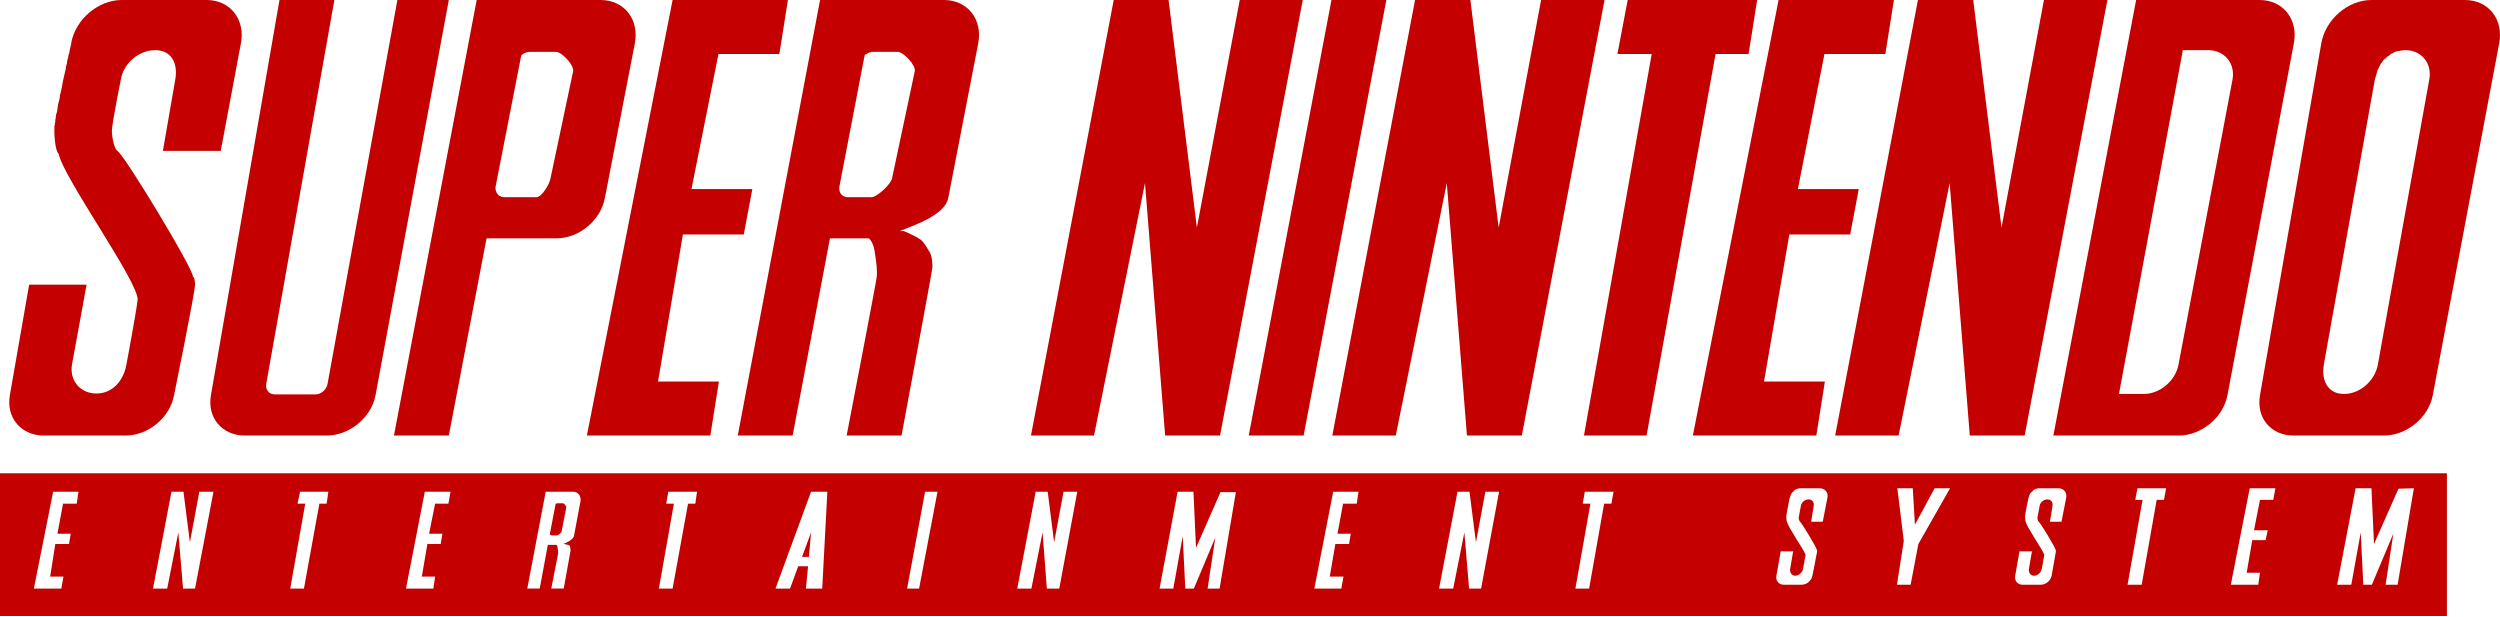
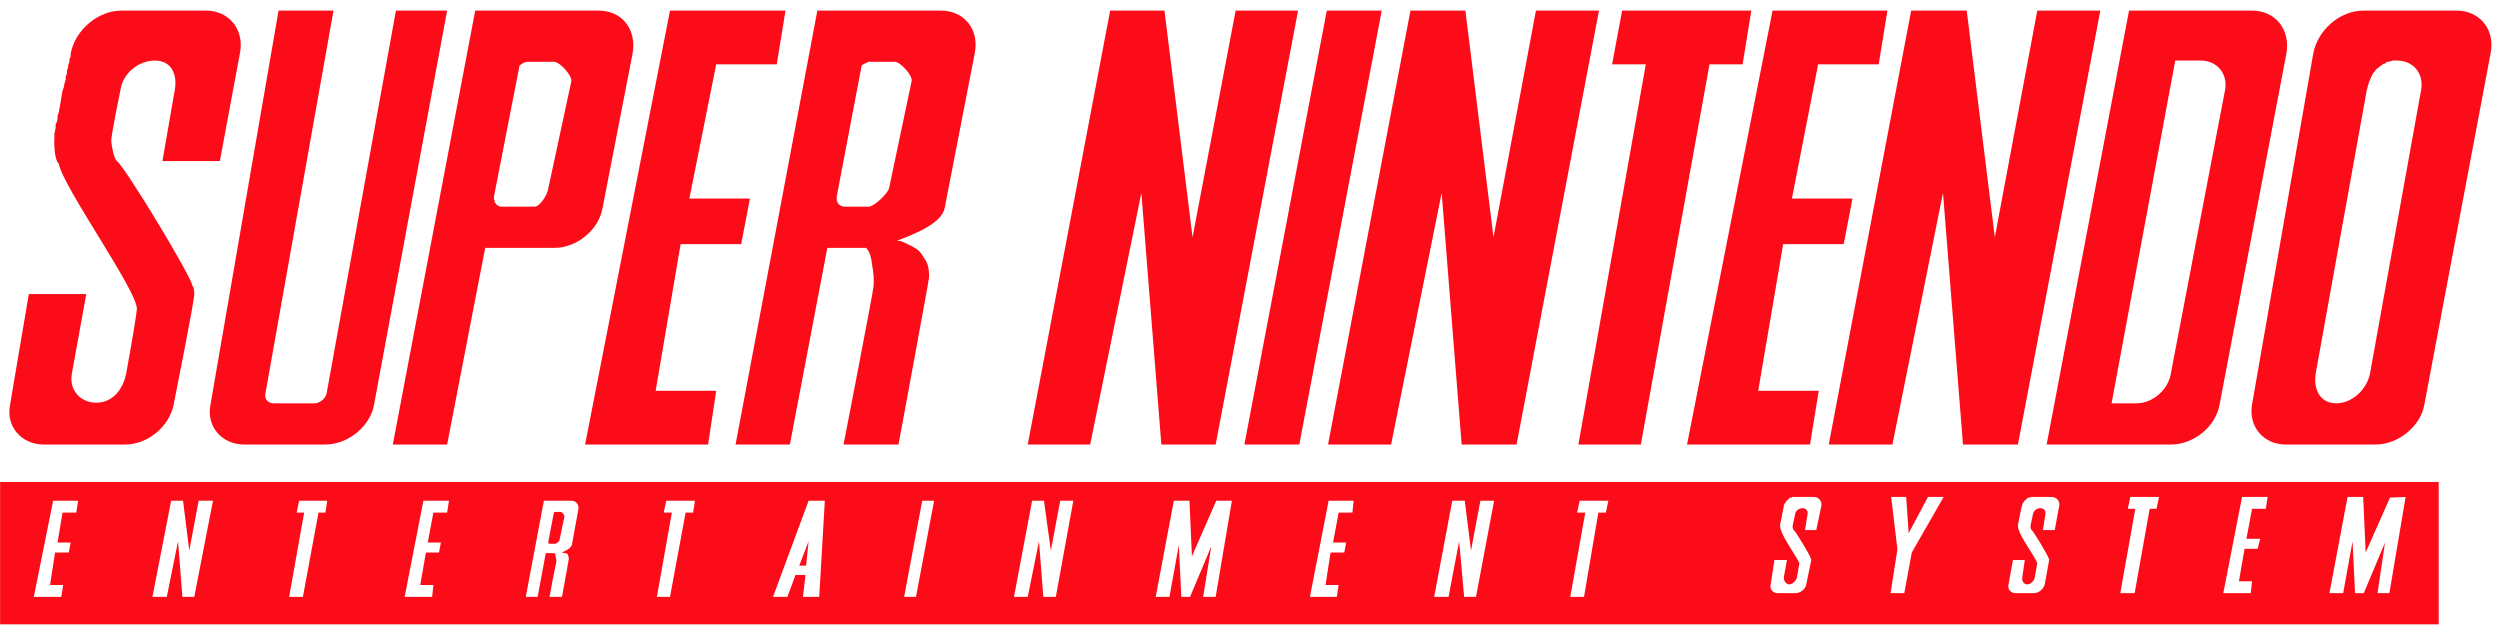
- <svg xmlns="http://www.w3.org/2000/svg" fill="#e8e8ea" version="1.2" baseProfile="tiny" id="Ebene_1" x="0px" y="0px" width="399.49px" height="98.438px" viewBox="74.938 2 399.49 98.438" xml:space="preserve">
-   <g>
-     <path id="polyline2177" fill="#C40000" d="M94.393,2c-3.758,0-7.412,3.09-8.083,6.918v0.069v0.068v0.068l-0.068,0.068V9.33v0.068   l-0.069,0.137v0.138L86.104,9.81v0.206l-0.068,0.137v0.206l-0.069,0.205l-0.069,0.206l-0.068,0.41l-0.137,0.479l-0.067,0.479   l-0.138,0.479l-0.069,0.547l-0.138,0.548l-0.136,0.616l-0.138,0.548l-0.205,1.165l-0.138,0.617l-0.137,0.547l-0.067,0.548   L84.322,18.3l-0.136,0.549l-0.069,0.548l-0.069,0.479l-0.138,0.411l-0.069,0.479v0.206l-0.067,0.137v0.206v0.137l-0.068,0.206   v0.137v0.138l-0.069,0.137v0.069v0.067c-0.07,1.675,0.163,3.96,0.685,4.385c0.665,3.688,12.958,20.759,12.604,23.358   c-0.332,2.606-1.781,10.276-1.781,10.276c-0.446,2.585-2.21,4.656-4.794,4.656c-2.586,0-4.351-2.064-3.905-4.656l2.329-12.741   h-9.179l-3.083,17.674c-0.628,3.588,1.801,6.438,5.411,6.438h13.085c3.624,0,7.076-2.851,7.739-6.438   c0,0,3.372-16.508,3.356-17.674c-0.013-1.174-0.341-1.302-0.341-1.302c0-1.343-10.939-19.4-12.056-20.072   c-0.481-0.281-0.877-2.069-0.892-3.15c-0.021-1.074,1.439-8.289,1.439-8.289c0.444-2.585,2.894-4.657,5.48-4.657   c2.585,0,3.664,2.072,3.219,4.657l-1.986,11.439h9.247l3.22-17.194C114.163,5.09,111.713,2,107.955,2H94.393z M119.6,2   l-10.959,63.16c-0.628,3.588,1.802,6.438,5.412,6.438h13.084c3.624,0,7.138-2.851,7.809-6.438L146.658,2h-8.219l-11.167,61.377   c-0.163,0.893-1.028,1.646-1.917,1.646h-6.509c-0.911,0-1.519-0.747-1.371-1.646L128.369,2H119.6z M151.111,2L137.89,71.597h8.768   l6.029-31.511h11.166c3.632,0,7.074-2.871,7.739-6.438l4.795-24.73C177.111,5.083,174.667,2,170.91,2h-11.03H151.111z M182.417,2   l-13.699,69.598h19.727l1.37-8.632h-9.727l3.974-23.495h9.727l1.369-7.262h-9.725l4.315-21.578h9.728L200.843,2H182.417z    M205.981,2L192.83,71.597h8.769l5.96-31.511h6.234c0.818,0.764,0.916,2.171,1.025,2.877c0.162,1.025,0.334,2.333,0.207,3.357   c-0.113,1.017-4.797,25.276-4.797,25.276h8.77c0,0,4.932-26.429,4.932-26.853c0.016-0.431,0-1.785-0.477-2.534   c-0.322-0.479-0.873-1.583-1.51-1.985c-1.223-0.785-2.604-1.304-2.604-1.304h-0.619c2.512-0.988,7.24-2.617,7.744-5.273   l4.793-24.73C231.986,5.083,229.537,2,225.779,2H205.981z M252.906,2l-13.223,69.598h10.07l8.15-40.347l3.221,40.347h8.77   L283.115,2h-10.07l-6.85,36.375L261.673,2H252.906z M287.703,2l-13.219,69.598h8.768L296.47,2H287.703z M301.058,2l-13.219,69.598   h10.139l8.152-40.347l3.219,40.347h8.77L331.339,2h-10.139l-6.781,36.375L309.898,2H301.058z M335.039,2l-1.646,8.632h5.48   l-10.824,60.966h10.004l11.027-60.966h5.273L355.724,2H335.039z M359.15,2l-13.699,69.598h19.727l1.371-8.632h-9.727l4.043-23.495   h9.725l1.371-7.262h-9.727l4.244-21.578h9.729L377.578,2H359.15z M381.414,2l-13.221,69.598h10.137l8.154-40.347l3.219,40.347   h8.768L411.693,2h-10.139l-6.783,36.375L390.25,2H381.414z M416.283,2l-13.225,69.598h20.004c3.633,0,7.137-2.851,7.811-6.438   l10.615-56.241C442.208,5.083,439.767,2,436.009,2H416.283z M453.888,2c-3.76,0-7.344,3.09-8.016,6.918l-9.797,56.241   c-0.635,3.588,1.74,6.438,5.346,6.438h14.453c3.623,0,7.137-2.851,7.811-6.438L474.3,8.918C475.029,5.09,472.572,2,468.822,2   H453.888z M423.748,10.015h4.043c2.584,0,4.348,2.072,3.902,4.657l-8.631,45.555c-0.451,2.585-2.963,4.727-5.549,4.727h-3.973   L423.748,10.015z M459.025,10.015h0.275c2.584,0,4.281,2.072,3.834,4.657l-8.217,45.555c-0.449,2.577-2.83,4.727-5.412,4.727   c-2.588,0-3.666-2.142-3.223-4.727l8.152-45.555l0.066-0.206l0.07-0.206l0.066-0.273l0.068-0.206l0.07-0.274l0.066-0.206   l0.07-0.206l0.135-0.204l0.068-0.206l0.139-0.206l0.068-0.205l0.137-0.206l0.139-0.137l0.135-0.205l0.139-0.206l0.205-0.138   l0.137-0.138l0.139-0.137l0.203-0.138l0.207-0.137l0.139-0.137l0.203-0.138l0.207-0.068l0.205-0.137l0.139-0.069l0.271-0.069   l0.205-0.067h0.205l0.205-0.069h0.275L459.025,10.015z M159.536,10.289h4.248c0.933,0,2.911,2.136,2.741,3.083l-3.632,17.194   c-0.169,0.89-1.37,2.944-2.258,2.944h-5.14h-0.068h-0.068l-0.069-0.067h-0.067h-0.069h-0.069h-0.069v-0.069h-0.069h-0.068   l-0.07-0.067h-0.068l-0.068-0.069l-0.068-0.068h-0.068V33.1l-0.069-0.068l-0.069-0.069v-0.068l-0.068-0.068l-0.07-0.069v-0.067   V32.62l-0.068-0.068v-0.068v-0.068l-0.07-0.068v-0.068c0-0.114-0.012-0.285,0-0.412l4.111-21.03   C158.611,10.527,159.071,10.289,159.536,10.289z M214.13,10.289h0.07h0.068h0.068h0.068h3.975c0.934,0,2.922,2.136,2.738,3.083   l-3.633,17.125c-0.158,0.897-2.389,3.014-3.285,3.014h-3.769c-0.777,0-1.313-0.511-1.369-1.23c0-0.114-0.017-0.278,0-0.412   l4.042-21.03l0.066-0.068l0.07-0.068l0.135-0.069h0.067l0.069-0.068l0.068-0.068h0.068l0.068-0.069h0.07l0.135-0.067h0.068h0.067   h0.067v-0.069H214.13z M74.938,77.626v22.812h391.005V77.626H74.938z M362.373,80.023h0.066h0.066h0.07h0.066h0.068h3.016   c0.813,0,1.396,0.65,1.232,1.507l-0.754,3.838h-1.848l0.408-2.535c0.094-0.573-0.244-1.028-0.822-1.028   c-0.572,0-1.137,0.453-1.232,1.028l-0.34,1.851c-0.059,0.109,0.113,0.629,0.203,0.686c0.254,0.146,2.672,4.153,2.672,4.451   c0.057,0.148,0.09,0.22,0.066,0.275c-0.068,0.501-0.754,3.902-0.754,3.902c-0.146,0.781-0.906,1.438-1.711,1.438h-2.877   c-0.799,0-1.313-0.657-1.166-1.438l0.688-3.902h1.986L361,92.904c-0.092,0.571,0.24,1.095,0.818,1.095   c0.555,0,1.145-0.52,1.236-1.095l0.41-2.261c-0.367-0.945-2.791-4.389-2.947-5.207c-0.105-0.093-0.15-0.587-0.135-0.959   c0.021-0.407,0.547-2.946,0.547-2.946H361v-0.068v-0.066v-0.068l0.066-0.138v-0.067l0.066-0.07v-0.067l0.068-0.067V80.85   l0.068-0.067l0.07-0.07v-0.066h0.066l0.07-0.068l0.066-0.07l0.068-0.066v-0.07h0.068l0.066-0.066l0.066-0.068h0.07l0.068-0.067   h0.068l0.068-0.067h0.068h0.137L362.373,80.023z M378.125,80.023h2.467l0.342,5.824l3.15-5.824h2.469l-5.07,8.906l-1.232,6.507   h-2.191l1.098-6.988L378.125,80.023z M400.527,80.023h0.066h0.07h0.066h0.07h0.066h3.014c0.813,0,1.381,0.65,1.232,1.507   l-0.754,3.838h-1.85l0.412-2.535c0.092-0.573-0.242-1.028-0.822-1.028c-0.572,0-1.143,0.453-1.232,1.028l-0.342,1.851   c-0.072,0.109,0.092,0.629,0.203,0.686c0.242,0.146,2.672,4.153,2.672,4.451c0.072,0.148,0.07,0.22,0.07,0.275   c-0.094,0.501-0.686,3.902-0.686,3.902c-0.148,0.781-0.916,1.438-1.715,1.438h-2.943c-0.799,0-1.314-0.657-1.168-1.438l0.686-3.902   h1.988l-0.479,2.809c-0.094,0.571,0.264,1.095,0.822,1.095c0.57,0,1.119-0.52,1.232-1.095l0.41-2.261   c-0.375-0.945-2.787-4.389-2.945-5.207c-0.105-0.093-0.148-0.587-0.137-0.959c0.021-0.407,0.549-2.946,0.549-2.946l0.066-0.068   v-0.066v-0.068l0.068-0.138v-0.067l0.068-0.07v-0.067l0.068-0.067V80.85l0.068-0.067l0.068-0.07v-0.066h0.07l0.064-0.068   l0.068-0.07l0.068-0.066l0.068-0.07l0.068-0.066l0.068-0.068h0.068l0.07-0.067h0.066l0.068-0.067h0.066h0.137L400.527,80.023z    M416.486,80.023h4.592l-0.344,1.851h-1.166l-2.396,13.563h-2.26l2.396-13.563h-1.164L416.486,80.023z M434.433,80.023h4.109   l-0.344,1.851h-2.123l-0.957,4.864h2.191l-0.344,1.574h-2.125l-0.889,5.206h2.121l-0.271,1.918h-4.385L434.433,80.023z    M451.353,80.023h2.535l0.408,8.906l3.906-8.837l2.465-0.069l-2.6,15.413h-1.918l1.23-8.15l-3.426,8.15h-1.371l-0.408-8.358   l-1.508,8.358h-2.262L451.353,80.023z M83.432,80.573h4.042l-0.275,1.916h-2.191l-0.89,4.797h2.124l-0.275,1.645h-2.192   l-0.821,5.207h2.123l-0.343,1.917H80.35L83.432,80.573z M102.338,80.573h1.918l1.027,8.083l1.506-8.083h2.262l-2.947,15.479h-1.917   l-0.754-8.976l-1.78,8.976h-2.262L102.338,80.573z M122.889,80.573h4.521l-0.273,1.916h-1.165l-2.466,13.564h-2.19l2.396-13.564   h-1.233L122.889,80.573z M142.823,80.573h4.11l-0.343,1.916h-2.124l-0.959,4.797h2.124l-0.274,1.645h-2.123l-0.89,5.207h2.123   l-0.273,1.917h-4.384L142.823,80.573z M162.141,80.573h4.383c0.813,0,1.327,0.719,1.165,1.574l-1.027,5.479   c-0.114,0.594-1.157,1.078-1.714,1.303h0.138h0.068h0.07v0.067h0.068h0.07h0.066h0.07l0.068,0.067h0.068h0.068h0.07v0.067h0.068   h0.07v0.07h0.068c0.092,0.165,0.136,0.659,0.136,0.753c0,0.092-1.097,6.097-1.097,6.097h-1.986c0,0,1.061-5.394,1.097-5.616   c0.022-0.24-0.026-0.529-0.068-0.753c-0.016-0.166-0.024-0.45-0.206-0.618h-1.371l-1.301,6.987h-1.987L162.141,80.573z    M181.731,80.573h4.589l-0.273,1.916h-1.163l-2.467,13.564h-2.192l2.397-13.564h-1.232L181.731,80.573z M204.542,80.573h2.604   l-0.822,15.479h-2.604l0.342-3.563h-1.574l-1.303,3.563h-2.327L204.542,80.573z M222.765,80.573h1.986l-2.947,15.479h-1.918   L222.765,80.573z M240.437,80.573h1.92l1.025,8.083l1.51-8.083h2.191l-2.877,15.479h-1.986l-0.686-8.976l-1.783,8.976h-2.258   L240.437,80.573z M263.113,80.573h2.535l0.408,8.974l3.908-8.904h2.463l-2.602,15.412h-1.918l1.232-8.152l-3.428,8.152h-1.369   l-0.41-8.356l-1.506,8.356h-2.193L263.113,80.573z M287.978,80.573h4.041l-0.275,1.916h-2.191l-0.889,4.797h2.123l-0.275,1.645   h-2.189l-0.891,5.207h2.189l-0.342,1.917h-4.314L287.978,80.573z M307.841,80.573h1.918l1.029,8.083l1.506-8.083h2.191   l-2.875,15.479h-1.918l-0.754-8.976l-1.783,8.976h-2.26L307.841,80.573z M328.187,80.573h4.59l-0.342,1.916h-1.164l-2.398,13.564   h-2.193l2.4-13.564h-1.232L328.187,80.573z M163.991,82.42c-0.108,0-0.198,0.064-0.276,0.139l-0.89,4.656c0,0.038,0,0.032,0,0.07   c0,0.149,0.104,0.273,0.274,0.273h0.821c0.204,0,0.717-0.411,0.755-0.617l0.751-3.836c0.036-0.221-0.342-0.687-0.547-0.687   L163.991,82.42L163.991,82.42z M204.542,87.078l-1.438,3.905h1.096L204.542,87.078z" />
-   </g>
+ <svg xmlns="http://www.w3.org/2000/svg" version="1.0" width="296" height="73.92" viewBox="0 0 1 1" id="body">
+   <defs id="defs2260" />
+   <path d="M -1.308,0.017 C -1.345,0.017 -1.382,0.048 -1.389,0.086 L -1.389,0.086 L -1.389,0.087 L -1.389,0.088 L -1.389,0.089 L -1.389,0.09 L -1.389,0.091 L -1.39,0.092 L -1.39,0.093 L -1.391,0.095 L -1.391,0.097 L -1.391,0.098 L -1.391,0.1 L -1.392,0.102 L -1.393,0.104 L -1.393,0.108 L -1.395,0.113 L -1.395,0.118 L -1.397,0.123 L -1.397,0.128 L -1.399,0.134 L -1.4,0.14 L -1.402,0.145 L -1.404,0.157 L -1.405,0.163 L -1.406,0.169 L -1.407,0.174 L -1.408,0.18 L -1.41,0.185 L -1.41,0.19 L -1.411,0.195 L -1.413,0.199 L -1.413,0.204 L -1.413,0.206 L -1.414,0.208 L -1.414,0.21 L -1.414,0.211 L -1.415,0.213 L -1.415,0.214 L -1.415,0.216 L -1.415,0.217 L -1.415,0.218 L -1.415,0.219 C -1.416,0.235 -1.414,0.258 -1.408,0.262 C -1.402,0.299 -1.279,0.47 -1.283,0.496 C -1.286,0.522 -1.3,0.598 -1.3,0.598 C -1.305,0.624 -1.322,0.645 -1.348,0.645 C -1.374,0.645 -1.392,0.624 -1.387,0.598 L -1.364,0.471 L -1.456,0.471 L -1.486,0.648 C -1.493,0.683 -1.468,0.712 -1.432,0.712 L -1.302,0.712 C -1.265,0.712 -1.231,0.683 -1.224,0.648 C -1.224,0.648 -1.191,0.483 -1.191,0.471 C -1.191,0.459 -1.194,0.458 -1.194,0.458 C -1.194,0.445 -1.304,0.264 -1.315,0.258 C -1.319,0.255 -1.323,0.237 -1.324,0.226 C -1.324,0.215 -1.309,0.143 -1.309,0.143 C -1.305,0.117 -1.28,0.097 -1.254,0.097 C -1.229,0.097 -1.218,0.117 -1.222,0.143 L -1.242,0.258 L -1.15,0.258 L -1.118,0.086 C -1.11,0.048 -1.135,0.017 -1.172,0.017 L -1.308,0.017 z M -1.056,0.017 L -1.165,0.648 C -1.172,0.683 -1.147,0.712 -1.111,0.712 L -0.981,0.712 C -0.945,0.712 -0.909,0.683 -0.903,0.648 L -0.786,0.017 L -0.868,0.017 L -0.979,0.63 C -0.981,0.639 -0.99,0.646 -0.999,0.646 L -1.064,0.646 C -1.073,0.646 -1.079,0.639 -1.077,0.63 L -0.968,0.017 L -1.056,0.017 z M -0.741,0.017 L -0.873,0.712 L -0.786,0.712 L -0.725,0.397 L -0.614,0.397 C -0.578,0.397 -0.543,0.368 -0.537,0.333 L -0.489,0.086 C -0.482,0.047 -0.506,0.017 -0.543,0.017 L -0.654,0.017 L -0.741,0.017 z M -0.429,0.017 L -0.565,0.712 L -0.368,0.712 L -0.355,0.626 L -0.452,0.626 L -0.412,0.391 L -0.315,0.391 L -0.301,0.318 L -0.398,0.318 L -0.355,0.103 L -0.258,0.103 L -0.244,0.017 L -0.429,0.017 z M -0.193,0.017 L -0.324,0.712 L -0.237,0.712 L -0.177,0.397 L -0.115,0.397 C -0.107,0.405 -0.106,0.419 -0.105,0.426 C -0.103,0.436 -0.102,0.449 -0.103,0.459 C -0.104,0.47 -0.151,0.712 -0.151,0.712 L -0.063,0.712 C -0.063,0.712 -0.014,0.448 -0.014,0.444 C -0.014,0.439 -0.014,0.426 -0.019,0.418 C -0.022,0.414 -0.027,0.403 -0.034,0.399 C -0.046,0.391 -0.06,0.386 -0.06,0.386 L -0.066,0.386 C -0.041,0.376 0.006,0.359 0.011,0.333 L 0.059,0.086 C 0.067,0.047 0.042,0.017 0.005,0.017 L -0.193,0.017 z M 0.276,0.017 L 0.144,0.712 L 0.244,0.712 L 0.326,0.309 L 0.358,0.712 L 0.445,0.712 L 0.577,0.017 L 0.477,0.017 L 0.408,0.38 L 0.363,0.017 L 0.276,0.017 z M 0.623,0.017 L 0.491,0.712 L 0.579,0.712 L 0.711,0.017 L 0.623,0.017 z M 0.757,0.017 L 0.625,0.712 L 0.726,0.712 L 0.807,0.309 L 0.839,0.712 L 0.927,0.712 L 1.059,0.017 L 0.958,0.017 L 0.89,0.38 L 0.845,0.017 L 0.757,0.017 z M 1.096,0.017 L 1.08,0.103 L 1.134,0.103 L 1.026,0.712 L 1.126,0.712 L 1.236,0.103 L 1.289,0.103 L 1.303,0.017 L 1.096,0.017 z M 1.337,0.017 L 1.2,0.712 L 1.397,0.712 L 1.411,0.626 L 1.314,0.626 L 1.354,0.391 L 1.451,0.391 L 1.465,0.318 L 1.368,0.318 L 1.41,0.103 L 1.507,0.103 L 1.521,0.017 L 1.337,0.017 z M 1.559,0.017 L 1.427,0.712 L 1.529,0.712 L 1.61,0.309 L 1.642,0.712 L 1.73,0.712 L 1.862,0.017 L 1.761,0.017 L 1.693,0.38 L 1.648,0.017 L 1.559,0.017 z M 1.908,0.017 L 1.776,0.712 L 1.975,0.712 C 2.012,0.712 2.047,0.683 2.053,0.648 L 2.16,0.086 C 2.167,0.047 2.142,0.017 2.105,0.017 L 1.908,0.017 z M 2.283,0.017 C 2.246,0.017 2.21,0.048 2.203,0.086 L 2.105,0.648 C 2.099,0.683 2.123,0.712 2.159,0.712 L 2.303,0.712 C 2.339,0.712 2.375,0.683 2.381,0.648 L 2.487,0.086 C 2.495,0.048 2.47,0.017 2.433,0.017 L 2.283,0.017 z M 1.982,0.097 L 2.023,0.097 C 2.048,0.097 2.066,0.117 2.062,0.143 L 1.975,0.598 C 1.971,0.624 1.946,0.646 1.92,0.646 L 1.88,0.646 L 1.982,0.097 z M 2.335,0.097 L 2.337,0.097 C 2.363,0.097 2.38,0.117 2.376,0.143 L 2.294,0.598 C 2.289,0.624 2.265,0.646 2.24,0.646 C 2.214,0.646 2.203,0.624 2.207,0.598 L 2.289,0.143 L 2.29,0.141 L 2.29,0.139 L 2.291,0.136 L 2.292,0.134 L 2.292,0.132 L 2.293,0.13 L 2.294,0.128 L 2.295,0.125 L 2.296,0.123 L 2.297,0.121 L 2.298,0.119 L 2.299,0.117 L 2.3,0.116 L 2.302,0.114 L 2.303,0.112 L 2.305,0.11 L 2.307,0.109 L 2.308,0.108 L 2.31,0.106 L 2.312,0.105 L 2.313,0.104 L 2.316,0.102 L 2.318,0.102 L 2.32,0.1 L 2.321,0.099 L 2.324,0.099 L 2.326,0.098 L 2.328,0.098 L 2.33,0.097 L 2.333,0.097 L 2.335,0.097 z M -0.657,0.099 L -0.615,0.099 C -0.605,0.099 -0.586,0.121 -0.587,0.13 L -0.624,0.302 C -0.625,0.311 -0.637,0.331 -0.646,0.331 L -0.697,0.331 L -0.698,0.331 L -0.699,0.331 L -0.699,0.331 L -0.7,0.331 L -0.701,0.331 L -0.702,0.331 L -0.702,0.331 L -0.702,0.33 L -0.703,0.33 L -0.704,0.33 L -0.704,0.329 L -0.705,0.329 L -0.706,0.329 L -0.706,0.328 L -0.707,0.328 L -0.707,0.327 L -0.708,0.327 L -0.708,0.326 L -0.708,0.325 L -0.709,0.325 L -0.71,0.324 L -0.71,0.323 L -0.71,0.323 L -0.71,0.322 L -0.71,0.321 L -0.71,0.32 L -0.711,0.32 L -0.711,0.319 C -0.711,0.318 -0.711,0.316 -0.711,0.315 L -0.67,0.105 C -0.666,0.102 -0.662,0.099 -0.657,0.099 z M -0.112,0.099 L -0.111,0.099 L -0.11,0.099 L -0.11,0.099 L -0.109,0.099 L -0.069,0.099 C -0.06,0.099 -0.04,0.121 -0.042,0.13 L -0.078,0.301 C -0.08,0.31 -0.102,0.331 -0.111,0.331 L -0.149,0.331 C -0.156,0.331 -0.162,0.326 -0.162,0.319 C -0.162,0.318 -0.162,0.316 -0.162,0.315 L -0.122,0.105 L -0.121,0.104 L -0.121,0.104 L -0.119,0.103 L -0.119,0.103 L -0.118,0.102 L -0.117,0.102 L -0.116,0.102 L -0.116,0.101 L -0.115,0.101 L -0.114,0.1 L -0.113,0.1 L -0.112,0.1 L -0.112,0.1 L -0.112,0.099 z M -1.502,0.772 L -1.502,1 L 2.404,1 L 2.404,0.772 L -1.502,0.772 z M 1.369,0.796 L 1.37,0.796 L 1.371,0.796 L 1.371,0.796 L 1.372,0.796 L 1.373,0.796 L 1.403,0.796 C 1.411,0.796 1.417,0.803 1.415,0.811 L 1.407,0.849 L 1.389,0.849 L 1.393,0.824 C 1.394,0.818 1.391,0.814 1.385,0.814 C 1.379,0.814 1.374,0.818 1.373,0.824 L 1.369,0.843 C 1.369,0.844 1.37,0.849 1.371,0.849 C 1.374,0.851 1.398,0.891 1.398,0.894 C 1.398,0.895 1.399,0.896 1.399,0.897 C 1.398,0.902 1.391,0.936 1.391,0.936 C 1.39,0.943 1.382,0.95 1.374,0.95 L 1.345,0.95 C 1.337,0.95 1.332,0.943 1.334,0.936 L 1.34,0.897 L 1.36,0.897 L 1.355,0.925 C 1.355,0.93 1.358,0.936 1.364,0.936 C 1.369,0.936 1.375,0.93 1.376,0.925 L 1.38,0.902 C 1.376,0.893 1.352,0.858 1.351,0.85 C 1.35,0.849 1.349,0.844 1.349,0.841 C 1.35,0.836 1.355,0.811 1.355,0.811 L 1.355,0.811 L 1.355,0.81 L 1.355,0.81 L 1.355,0.809 L 1.356,0.808 L 1.356,0.807 L 1.357,0.806 L 1.357,0.806 L 1.358,0.805 L 1.358,0.804 L 1.358,0.804 L 1.359,0.803 L 1.359,0.802 L 1.36,0.802 L 1.36,0.802 L 1.361,0.801 L 1.362,0.8 L 1.362,0.8 L 1.362,0.8 L 1.363,0.799 L 1.364,0.798 L 1.364,0.798 L 1.365,0.797 L 1.366,0.797 L 1.366,0.797 L 1.367,0.797 L 1.368,0.797 L 1.369,0.796 z M 1.527,0.796 L 1.551,0.796 L 1.555,0.854 L 1.586,0.796 L 1.611,0.796 L 1.56,0.885 L 1.548,0.95 L 1.526,0.95 L 1.537,0.88 L 1.527,0.796 z M 1.75,0.796 L 1.751,0.796 L 1.752,0.796 L 1.752,0.796 L 1.753,0.796 L 1.754,0.796 L 1.784,0.796 C 1.792,0.796 1.798,0.803 1.796,0.811 L 1.789,0.849 L 1.77,0.849 L 1.774,0.824 C 1.775,0.818 1.772,0.814 1.766,0.814 C 1.76,0.814 1.755,0.818 1.754,0.824 L 1.75,0.843 C 1.75,0.844 1.751,0.849 1.752,0.849 C 1.755,0.851 1.779,0.891 1.779,0.894 C 1.78,0.895 1.78,0.896 1.78,0.897 C 1.779,0.902 1.773,0.936 1.773,0.936 C 1.771,0.943 1.764,0.95 1.756,0.95 L 1.726,0.95 C 1.718,0.95 1.713,0.943 1.715,0.936 L 1.722,0.897 L 1.741,0.897 L 1.737,0.925 C 1.736,0.93 1.739,0.936 1.745,0.936 C 1.751,0.936 1.756,0.93 1.757,0.925 L 1.761,0.902 C 1.758,0.893 1.733,0.858 1.732,0.85 C 1.731,0.849 1.73,0.844 1.73,0.841 C 1.731,0.836 1.736,0.811 1.736,0.811 L 1.737,0.81 L 1.737,0.81 L 1.737,0.809 L 1.737,0.808 L 1.737,0.807 L 1.738,0.806 L 1.738,0.806 L 1.739,0.805 L 1.739,0.804 L 1.739,0.804 L 1.74,0.803 L 1.74,0.802 L 1.741,0.802 L 1.741,0.802 L 1.742,0.801 L 1.743,0.8 L 1.743,0.8 L 1.744,0.799 L 1.745,0.798 L 1.746,0.798 L 1.746,0.797 L 1.747,0.797 L 1.748,0.797 L 1.748,0.797 L 1.75,0.797 L 1.75,0.796 z M 1.91,0.796 L 1.956,0.796 L 1.952,0.815 L 1.941,0.815 L 1.917,0.95 L 1.894,0.95 L 1.918,0.815 L 1.906,0.815 L 1.91,0.796 z M 2.089,0.796 L 2.13,0.796 L 2.127,0.815 L 2.105,0.815 L 2.096,0.863 L 2.118,0.863 L 2.114,0.879 L 2.093,0.879 L 2.084,0.931 L 2.105,0.931 L 2.103,0.95 L 2.059,0.95 L 2.089,0.796 z M 2.258,0.796 L 2.283,0.796 L 2.287,0.885 L 2.326,0.797 L 2.351,0.796 L 2.325,0.95 L 2.306,0.95 L 2.318,0.869 L 2.284,0.95 L 2.27,0.95 L 2.266,0.867 L 2.251,0.95 L 2.229,0.95 L 2.258,0.796 z M -1.417,0.802 L -1.377,0.802 L -1.38,0.821 L -1.402,0.821 L -1.41,0.869 L -1.389,0.869 L -1.392,0.885 L -1.414,0.885 L -1.422,0.937 L -1.401,0.937 L -1.404,0.956 L -1.448,0.956 L -1.417,0.802 z M -1.228,0.802 L -1.209,0.802 L -1.199,0.882 L -1.184,0.802 L -1.161,0.802 L -1.191,0.956 L -1.21,0.956 L -1.217,0.867 L -1.235,0.956 L -1.258,0.956 L -1.228,0.802 z M -1.023,0.802 L -0.978,0.802 L -0.981,0.821 L -0.992,0.821 L -1.017,0.956 L -1.039,0.956 L -1.015,0.821 L -1.027,0.821 L -1.023,0.802 z M -0.824,0.802 L -0.783,0.802 L -0.786,0.821 L -0.808,0.821 L -0.817,0.869 L -0.796,0.869 L -0.799,0.885 L -0.82,0.885 L -0.829,0.937 L -0.808,0.937 L -0.81,0.956 L -0.854,0.956 L -0.824,0.802 z M -0.631,0.802 L -0.587,0.802 C -0.579,0.802 -0.574,0.809 -0.576,0.817 L -0.586,0.872 C -0.587,0.878 -0.597,0.883 -0.603,0.885 L -0.602,0.885 L -0.601,0.885 L -0.6,0.885 L -0.6,0.886 L -0.6,0.886 L -0.599,0.886 L -0.598,0.886 L -0.598,0.886 L -0.597,0.886 L -0.596,0.886 L -0.595,0.886 L -0.595,0.886 L -0.595,0.887 L -0.594,0.887 L -0.593,0.887 L -0.593,0.888 L -0.593,0.888 C -0.592,0.889 -0.591,0.894 -0.591,0.895 C -0.591,0.896 -0.602,0.956 -0.602,0.956 L -0.622,0.956 C -0.622,0.956 -0.612,0.902 -0.611,0.9 C -0.611,0.898 -0.611,0.895 -0.612,0.893 C -0.612,0.891 -0.612,0.888 -0.614,0.886 L -0.628,0.886 L -0.641,0.956 L -0.66,0.956 L -0.631,0.802 z M -0.435,0.802 L -0.389,0.802 L -0.392,0.821 L -0.404,0.821 L -0.429,0.956 L -0.45,0.956 L -0.426,0.821 L -0.439,0.821 L -0.435,0.802 z M -0.207,0.802 L -0.181,0.802 L -0.19,0.956 L -0.216,0.956 L -0.212,0.921 L -0.228,0.921 L -0.241,0.956 L -0.264,0.956 L -0.207,0.802 z M -0.025,0.802 L -0.006,0.802 L -0.035,0.956 L -0.054,0.956 L -0.025,0.802 z M 0.151,0.802 L 0.17,0.802 L 0.181,0.882 L 0.196,0.802 L 0.217,0.802 L 0.189,0.956 L 0.169,0.956 L 0.162,0.867 L 0.144,0.956 L 0.122,0.956 L 0.151,0.802 z M 0.378,0.802 L 0.403,0.802 L 0.407,0.891 L 0.446,0.802 L 0.471,0.802 L 0.445,0.956 L 0.425,0.956 L 0.438,0.875 L 0.404,0.956 L 0.39,0.956 L 0.386,0.873 L 0.371,0.956 L 0.349,0.956 L 0.378,0.802 z M 0.626,0.802 L 0.666,0.802 L 0.664,0.821 L 0.642,0.821 L 0.633,0.869 L 0.654,0.869 L 0.651,0.885 L 0.629,0.885 L 0.621,0.937 L 0.642,0.937 L 0.639,0.956 L 0.596,0.956 L 0.626,0.802 z M 0.824,0.802 L 0.844,0.802 L 0.854,0.882 L 0.869,0.802 L 0.891,0.802 L 0.862,0.956 L 0.843,0.956 L 0.835,0.867 L 0.818,0.956 L 0.795,0.956 L 0.824,0.802 z M 1.028,0.802 L 1.074,0.802 L 1.07,0.821 L 1.058,0.821 L 1.035,0.956 L 1.013,0.956 L 1.037,0.821 L 1.024,0.821 L 1.028,0.802 z M -0.613,0.82 C -0.614,0.82 -0.615,0.821 -0.615,0.821 L -0.624,0.868 C -0.624,0.868 -0.624,0.868 -0.624,0.869 C -0.624,0.87 -0.623,0.871 -0.621,0.871 L -0.613,0.871 C -0.611,0.871 -0.606,0.867 -0.606,0.865 L -0.598,0.827 C -0.598,0.825 -0.602,0.82 -0.604,0.82 L -0.613,0.82 z M -0.207,0.867 L -0.222,0.906 L -0.211,0.906 L -0.207,0.867 z " style="font-style:normal;font-variant:normal;font-weight:normal;font-stretch:normal;letter-spacing:normal;word-spacing:normal;text-anchor:start;fill:#fc0c18;fill-opacity:1;fill-rule:nonzero;stroke:#fc0c18;stroke-width:0;stroke-linecap:butt;stroke-linejoin:miter;stroke-miterlimit:10.433;stroke-dasharray:none;stroke-dashoffset:0;stroke-opacity:1" id="polyline2177" />
</svg>
